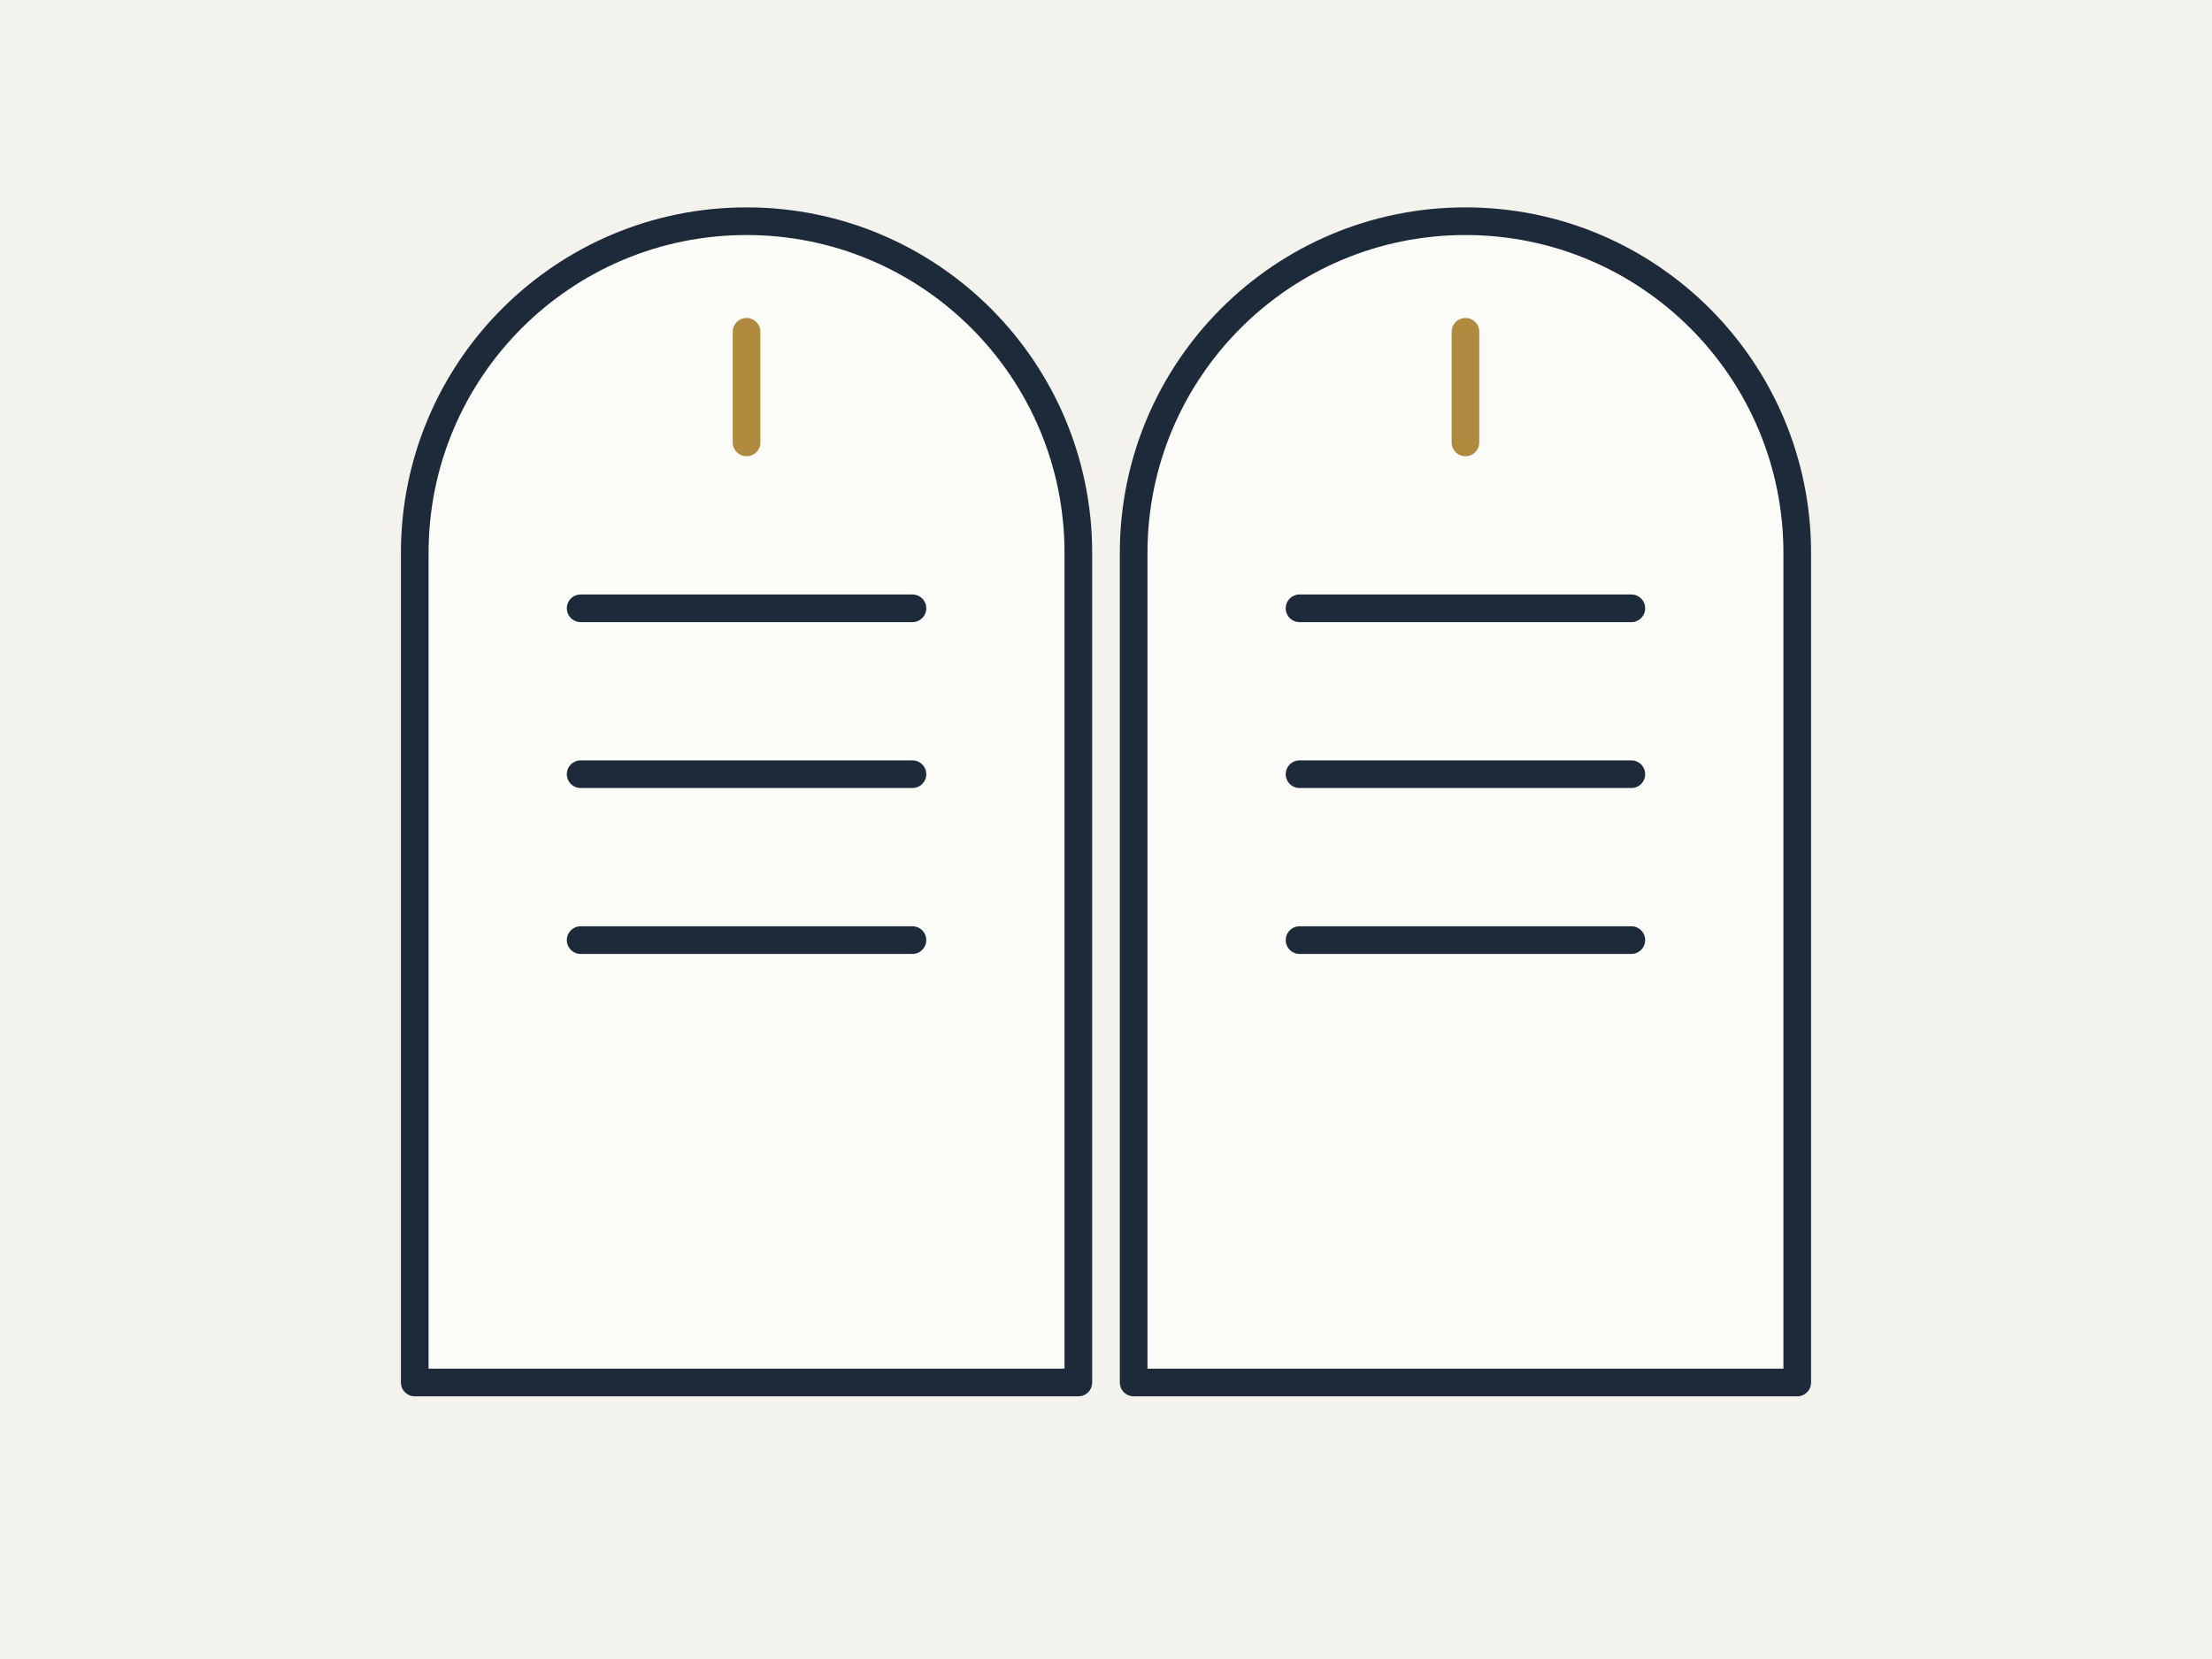
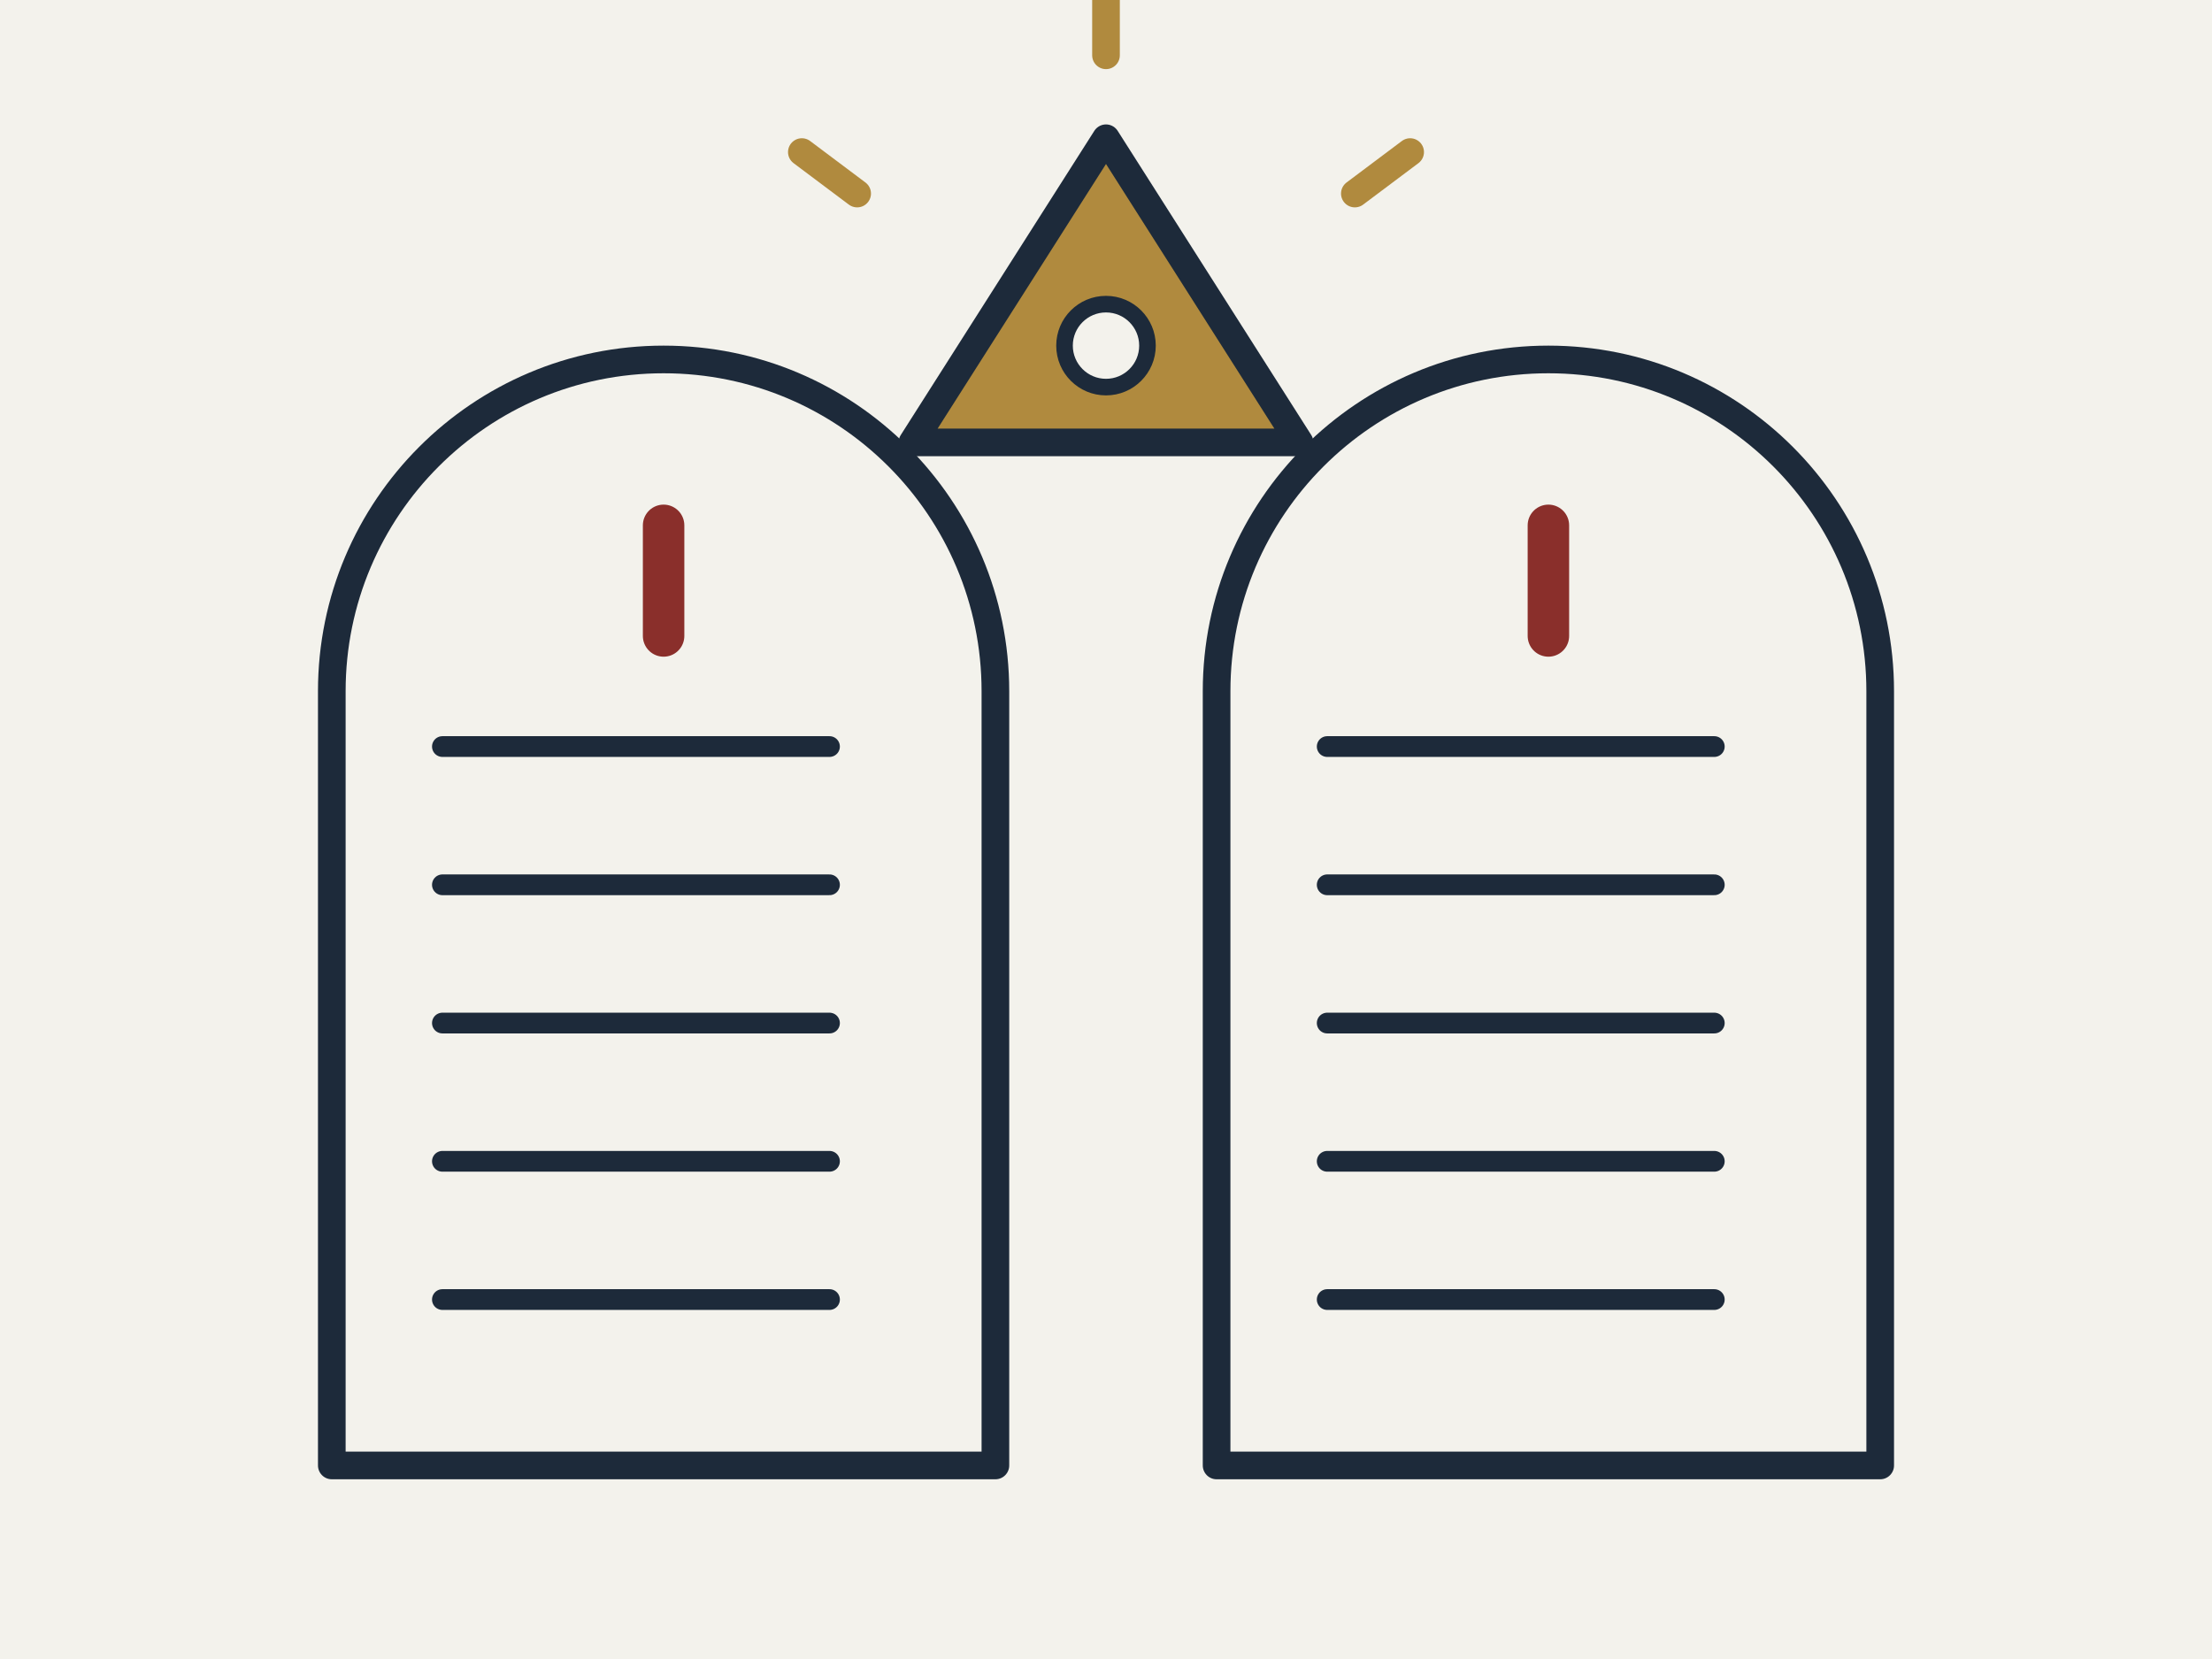
<svg xmlns="http://www.w3.org/2000/svg" viewBox="0 0 160 120" width="160" height="120">
  <rect width="160" height="120" fill="#f3f2ec" />
-   <g stroke="#1d2a3a" stroke-width="2" stroke-linejoin="round" stroke-linecap="round" fill="none">
-     <path d="M30 100V40a24 24 0 0 1 48 0v60zM82 100V40a24 24 0 0 1 48 0v60z" fill="#fbfbf8" />
-     <path d="M42 44h24M42 56h24M42 68h24M94 44h24M94 56h24M94 68h24" />
-     <path d="M54 24v8M106 24v8" stroke="#b08a3e" />
+   <g fill="none" stroke="#1d2a3a" stroke-width="2" stroke-linejoin="round" stroke-linecap="round">
+     <path d="M24 106V50a24 24 0 0 1 48 0v56z" fill="#f3f2ec" />
+     <path d="M88 106V50a24 24 0 0 1 48 0v56z" fill="#f3f2ec" />
+     <path d="M32 54h28" stroke-width="1.5" />
+     <path d="M32 64h28" stroke-width="1.5" />
+     <path d="M32 74h28" stroke-width="1.5" />
+     <path d="M32 84h28" stroke-width="1.5" />
+     <path d="M32 94h28" stroke-width="1.5" />
+     <path d="M96 54h28" stroke-width="1.5" />
+     <path d="M96 64h28" stroke-width="1.5" />
+     <path d="M96 74h28" stroke-width="1.5" />
+     <path d="M96 84h28" stroke-width="1.5" />
+     <path d="M96 94h28" stroke-width="1.5" />
+     <path d="M80 10l14 22H66z" fill="#b08a3e" />
+     <circle cx="80" cy="25" r="3" fill="#f3f2ec" stroke-width="1.2" />
+     <path d="M80 4V0M62 14l-4-3M98 14l4-3" stroke="#b08a3e" />
+     <path d="M48 38v8M112 38v8" stroke="#8a2f2b" stroke-width="3" />
  </g>
</svg>
